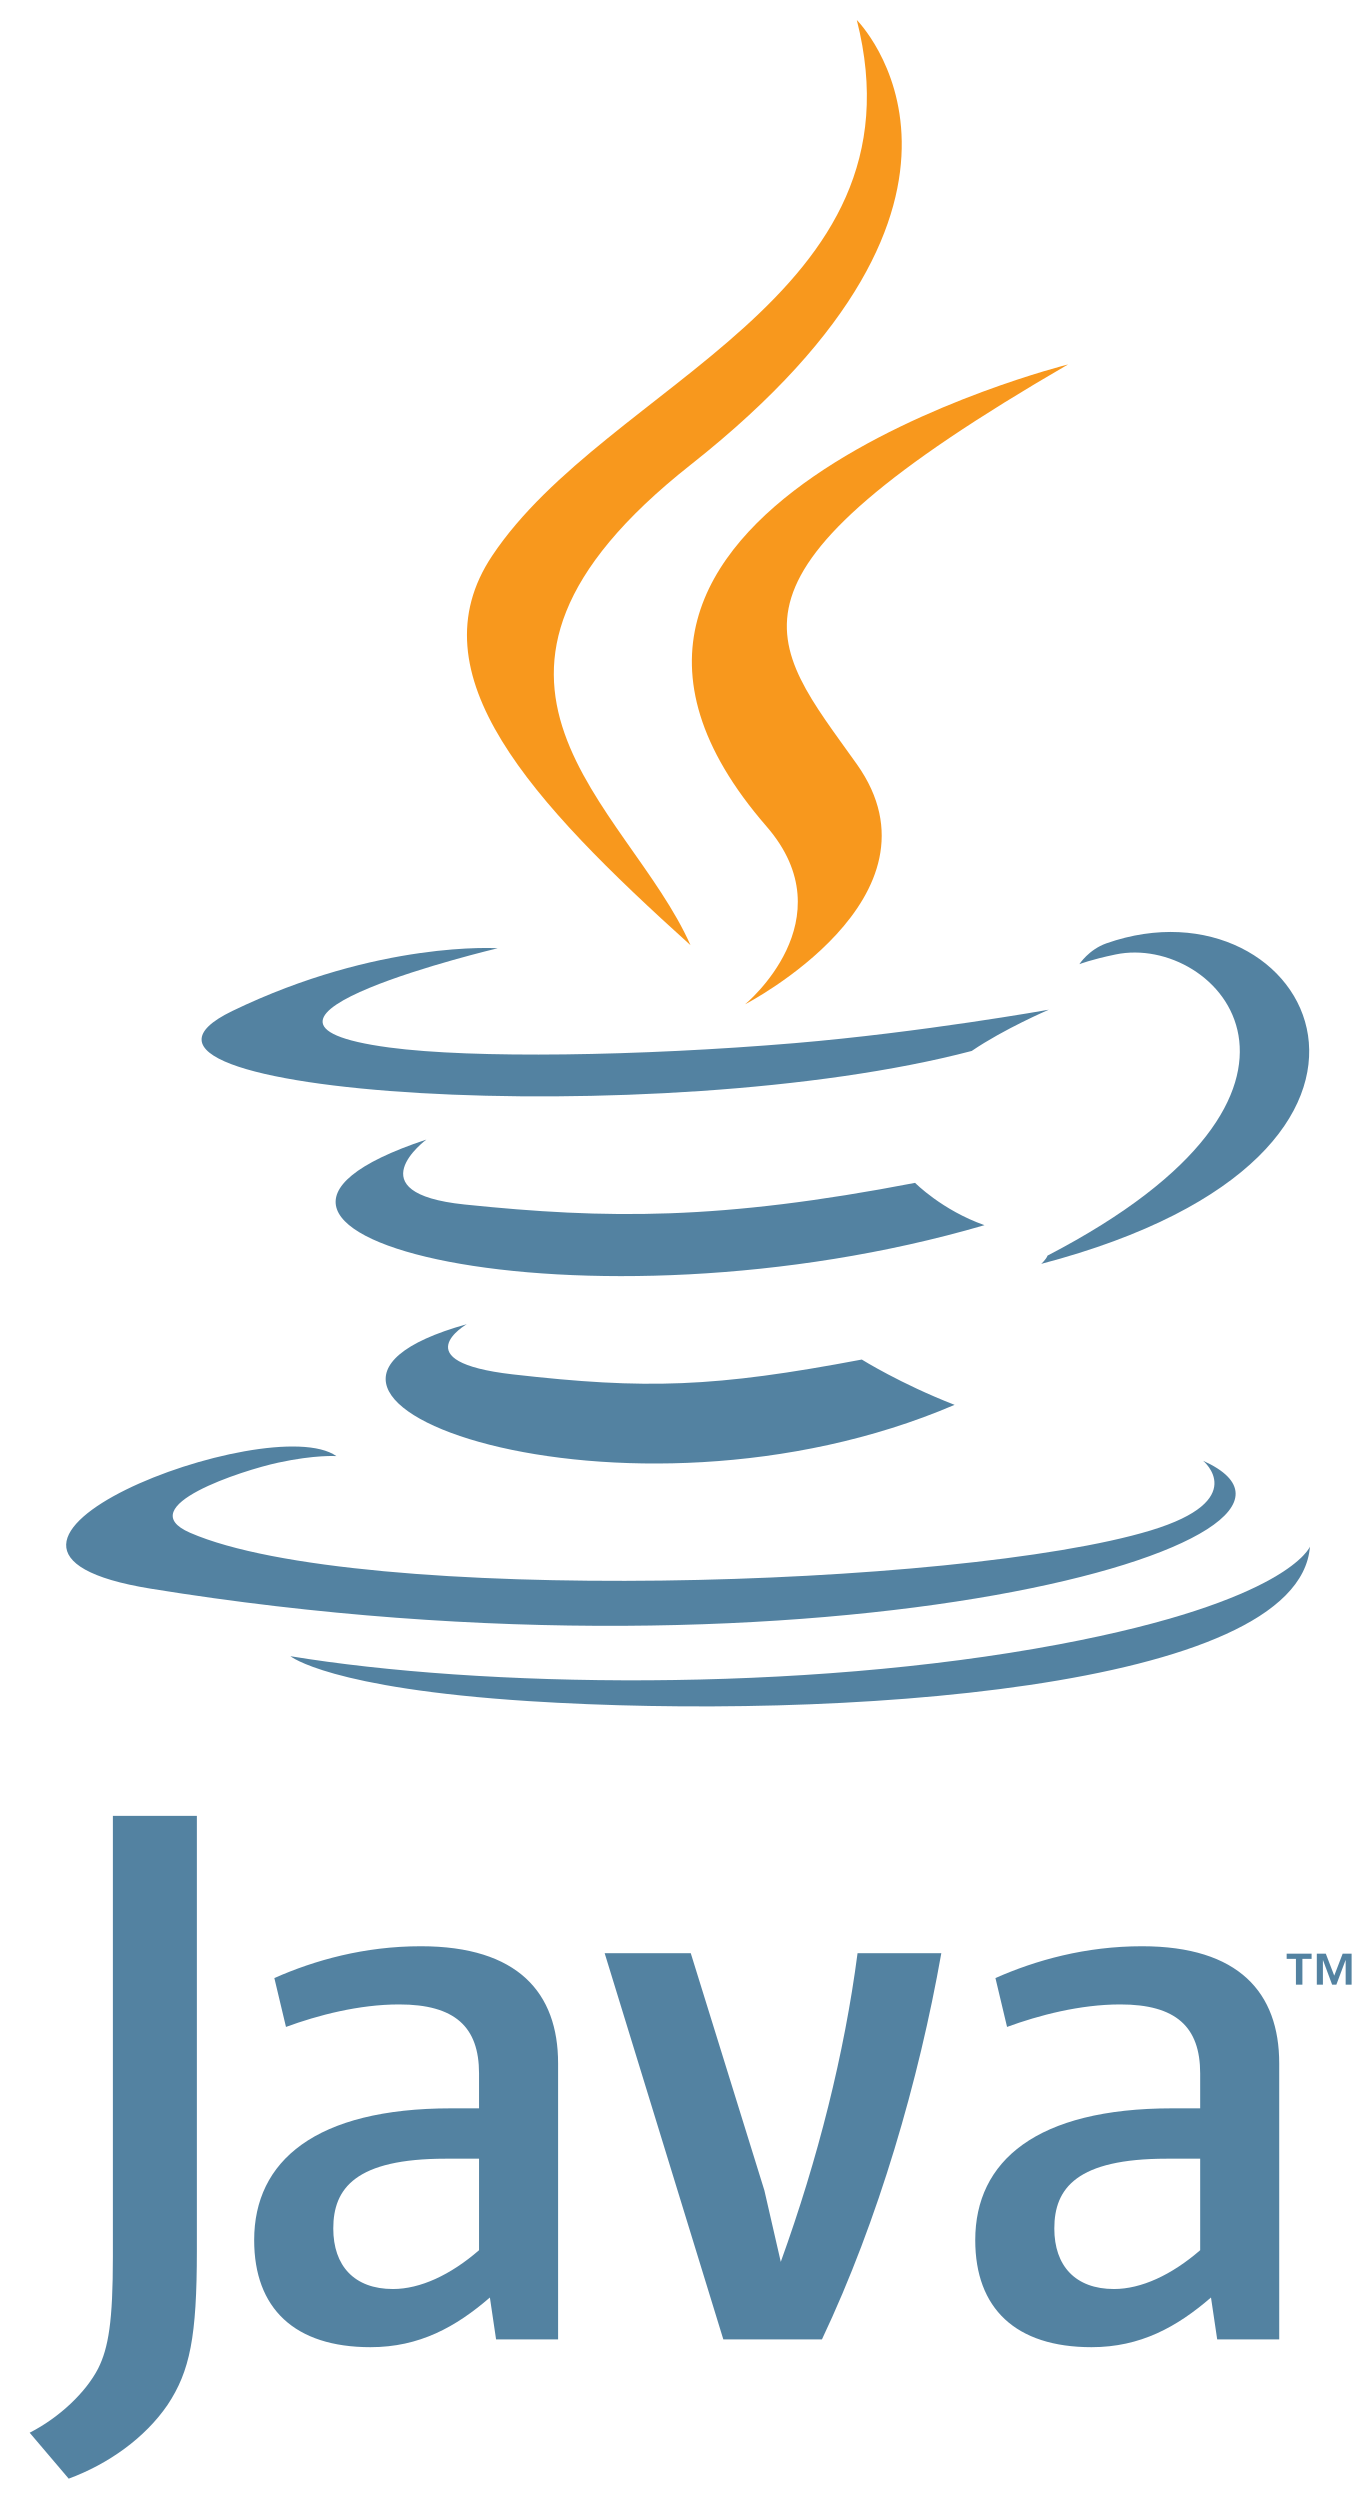
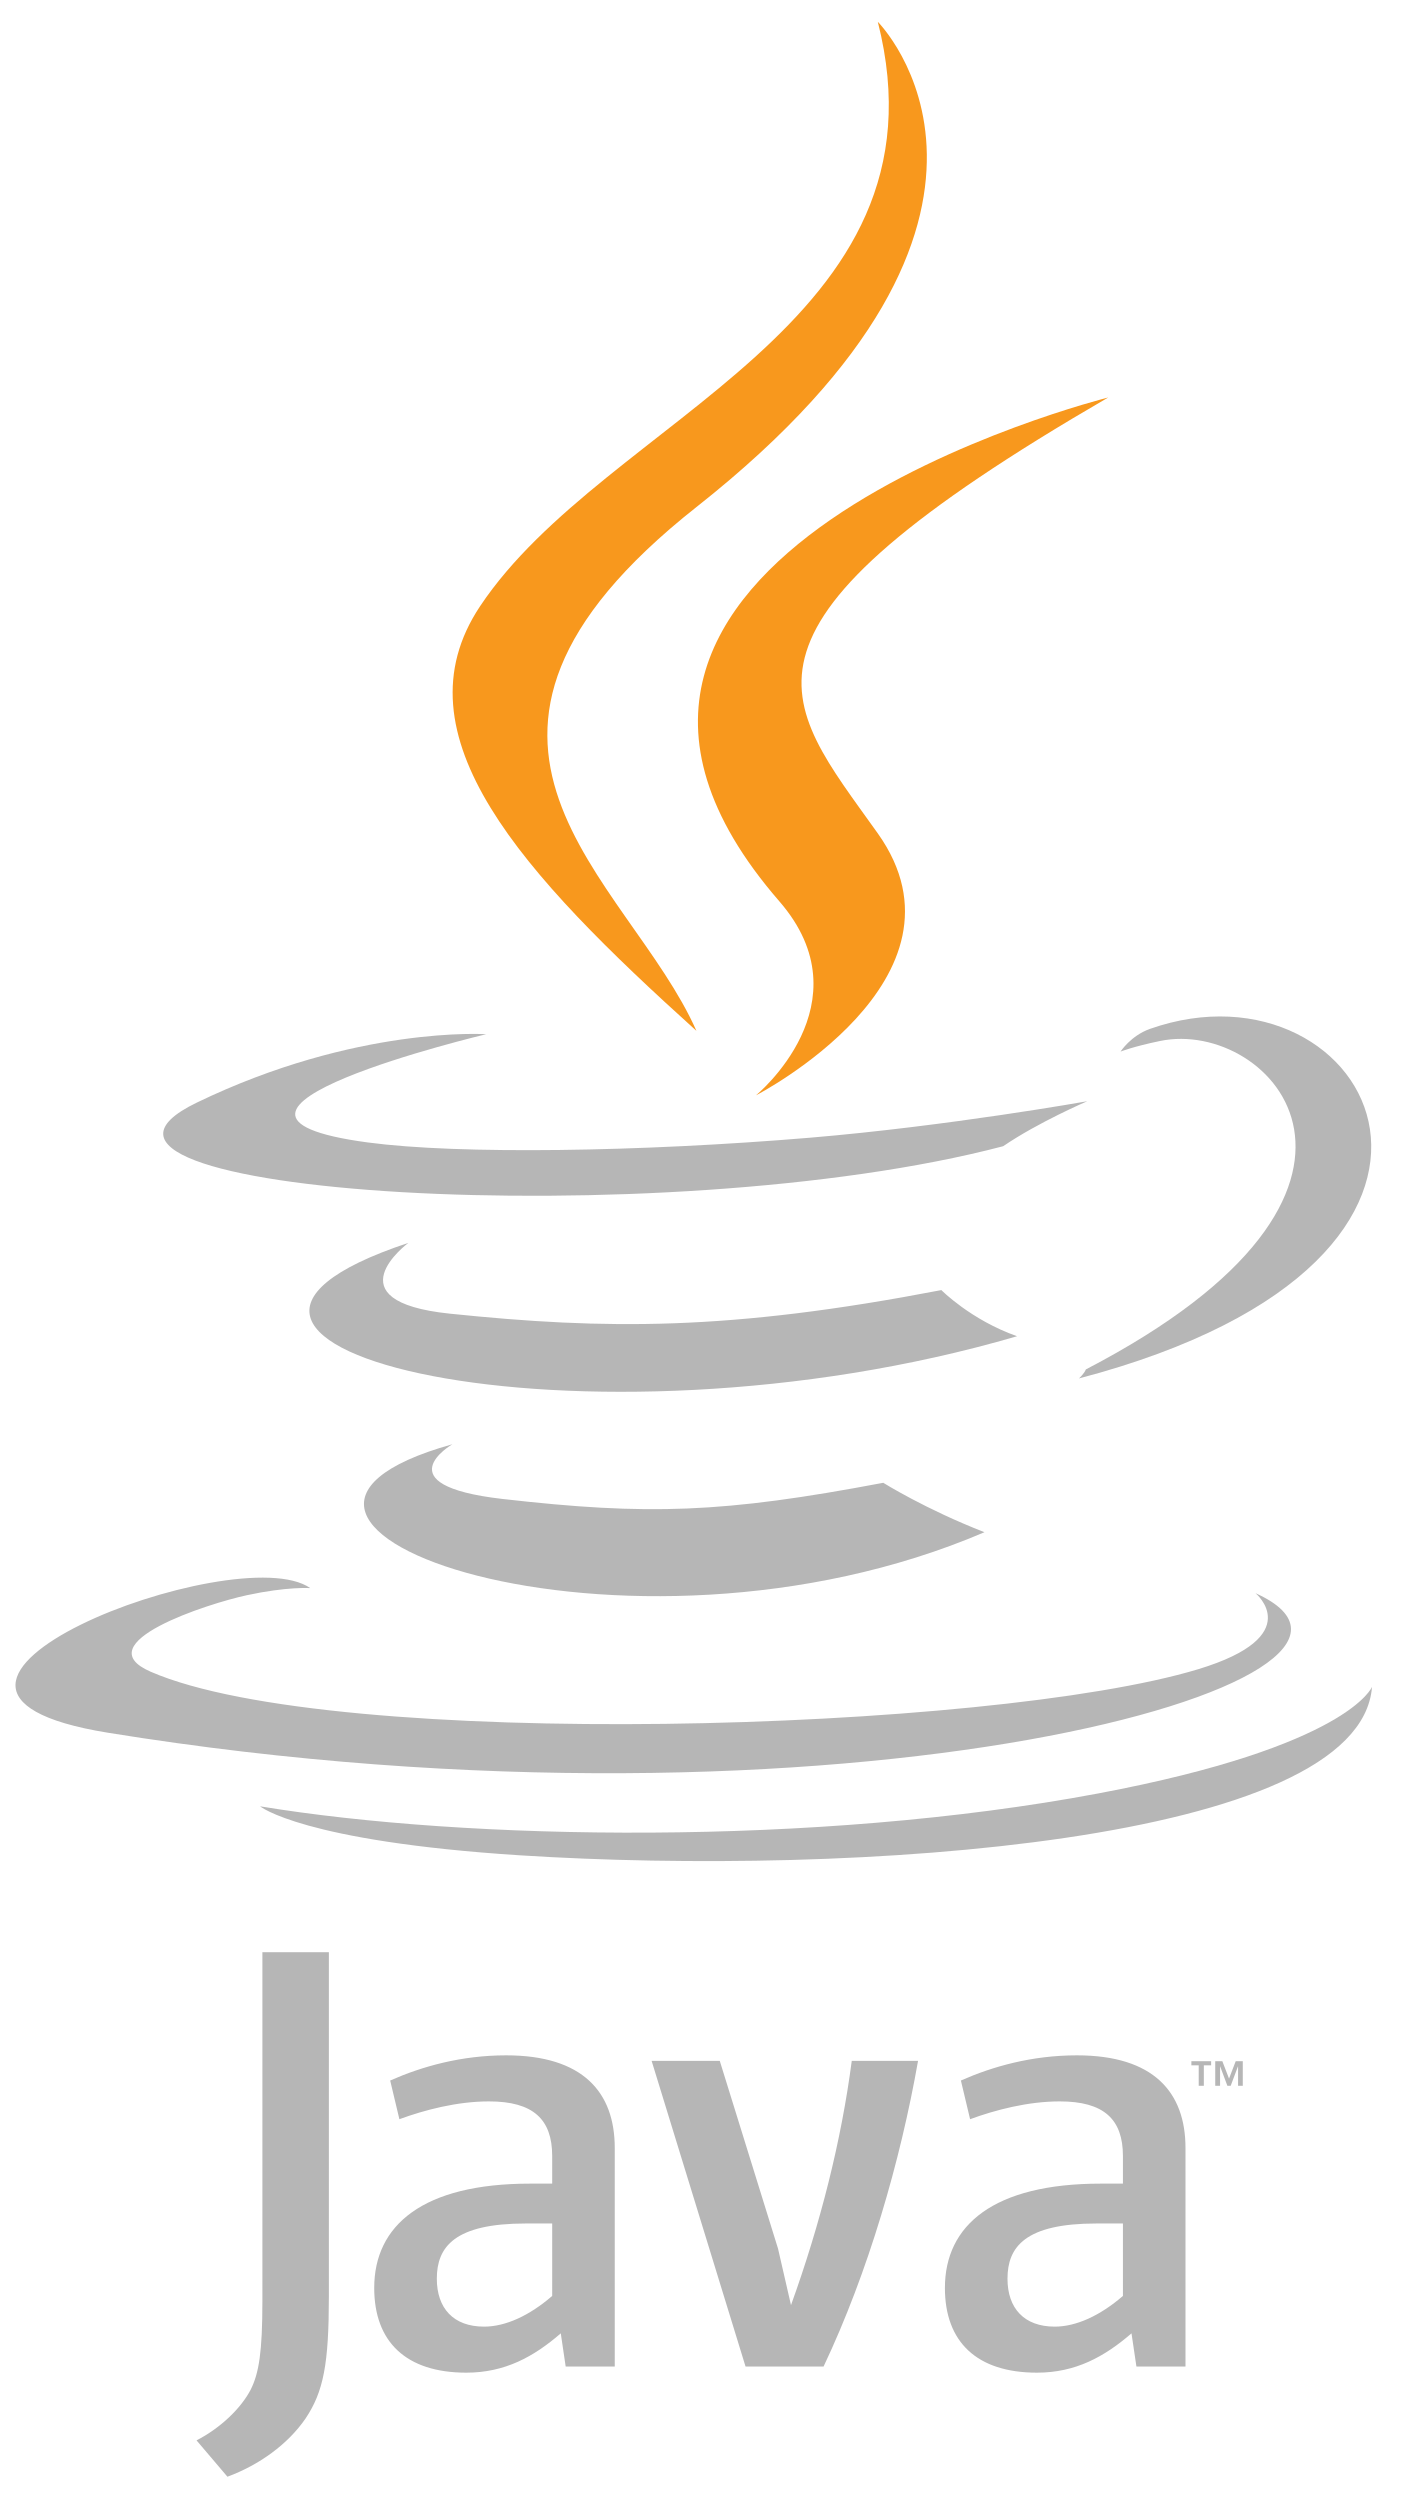
- <svg xmlns="http://www.w3.org/2000/svg" version="1.1" id="Layer_1" x="0px" y="0px" width="233.55" height="428.174" viewBox="0 0 300 550" style="enable-background:new 0 0 300 550;" xml:space="preserve">
-   <path style="fill:#5382A1;" d="M285.104,430.945h-2.038v-1.14h5.486v1.14h-2.024v5.688h-1.424V430.945z M296.046,431.242h-0.032   l-2.019,5.392h-0.924l-2.006-5.392h-0.025v5.392h-1.342v-6.828h1.975l1.86,4.835l1.854-4.835h1.968v6.828h-1.31V431.242z" />
-   <path style="fill:#5382A1;" d="M102.681,291.324c0,0-14.178,8.245,10.09,11.035c29.4,3.354,44.426,2.873,76.825-3.259   c0,0,8.518,5.341,20.414,9.967C137.38,340.195,45.634,307.264,102.681,291.324" />
-   <path style="fill:#5382A1;" d="M93.806,250.704c0,0-15.902,11.771,8.384,14.283c31.406,3.24,56.208,3.505,99.125-4.759   c0,0,5.936,6.018,15.27,9.309C128.771,295.215,30.962,271.562,93.806,250.704" />
-   <path style="fill:#F8981D;" d="M168.625,181.799c17.896,20.604-4.702,39.145-4.702,39.145s45.441-23.458,24.572-52.833   c-19.491-27.394-34.438-41.005,46.479-87.934C234.974,80.177,107.961,111.899,168.625,181.799" />
-   <path style="fill:#5382A1;" d="M264.684,321.369c0,0,10.492,8.645-11.555,15.333c-41.923,12.7-174.488,16.535-211.314,0.506   c-13.238-5.759,11.587-13.751,19.396-15.428c8.144-1.766,12.798-1.437,12.798-1.437c-14.722-10.371-95.157,20.364-40.857,29.166   C181.236,373.524,303.095,338.695,264.684,321.369" />
-   <path style="fill:#5382A1;" d="M109.499,208.617c0,0-67.431,16.016-23.879,21.832c18.389,2.462,55.047,1.905,89.193-0.956   c27.906-2.354,55.927-7.359,55.927-7.359s-9.84,4.214-16.959,9.075c-68.475,18.009-200.756,9.631-162.674-8.79   C83.313,206.851,109.499,208.617,109.499,208.617" />
-   <path style="fill:#5382A1;" d="M230.462,276.231c69.608-36.171,37.424-70.931,14.96-66.248c-5.506,1.146-7.961,2.139-7.961,2.139   s2.044-3.202,5.948-4.588c44.441-15.624,78.619,46.081-14.346,70.52C229.063,278.055,230.14,277.092,230.462,276.231" />
-   <path style="fill:#F8981D;" d="M188.495,4.399c0,0,38.55,38.563-36.563,97.862c-60.233,47.568-13.735,74.69-0.025,105.678   c-35.159-31.722-60.961-59.647-43.651-85.637C133.663,84.151,204.049,65.654,188.495,4.399" />
-   <path style="fill:#5382A1;" d="M116.339,374.246c66.815,4.277,169.417-2.373,171.847-33.988c0,0-4.671,11.985-55.219,21.503   c-57.028,10.732-127.364,9.479-169.081,2.601C63.887,364.361,72.426,371.43,116.339,374.246" />
-   <path style="fill:#5382A1;" d="M105.389,495.048c-6.303,5.467-12.96,8.536-18.934,8.536c-8.527,0-13.134-5.113-13.134-13.314   c0-8.871,4.936-15.357,24.739-15.357h7.328V495.048 M122.781,514.671v-60.742c0-15.517-8.85-25.756-30.188-25.756   c-12.457,0-23.369,3.076-32.238,6.999l2.56,10.752c6.983-2.563,16.022-4.949,24.894-4.949c12.292,0,17.58,4.949,17.58,15.181v7.677   h-6.135c-29.865,0-43.337,11.593-43.337,28.994c0,15.017,8.878,23.553,25.594,23.553c10.745,0,18.766-4.436,26.264-10.928   l1.361,9.22H122.781z" />
-   <path style="fill:#5382A1;" d="M180.825,514.671h-21.692l-26.106-84.96h18.943l16.199,52.2l3.601,15.699   c8.195-22.698,13.991-45.726,16.89-67.899h18.427C202.15,457.688,193.266,488.396,180.825,514.671" />
-   <path style="fill:#5382A1;" d="M264.038,495.048c-6.315,5.467-12.984,8.536-18.958,8.536c-8.512,0-13.131-5.113-13.131-13.314   c0-8.871,4.948-15.357,24.749-15.357h7.34V495.048 M281.428,514.671v-60.742c0-15.517-8.872-25.756-30.185-25.756   c-12.466,0-23.382,3.076-32.247,6.999l2.556,10.752c6.986-2.563,16.042-4.949,24.907-4.949c12.283,0,17.579,4.949,17.579,15.181   v7.677h-6.145c-29.874,0-43.34,11.593-43.34,28.994c0,15.017,8.871,23.553,25.584,23.553c10.751,0,18.769-4.436,26.28-10.928   l1.366,9.22H281.428z" />
-   <path style="fill:#5382A1;" d="M36.847,529.099c-4.958,7.239-12.966,12.966-21.733,16.206l-8.587-10.105   c6.673-3.424,12.396-8.954,15.055-14.105c2.3-4.581,3.252-10.485,3.252-24.604v-96.995h18.478v95.666   C43.311,514.038,41.802,521.663,36.847,529.099" />
+ <svg xmlns="http://www.w3.org/2000/svg" version="1.1" width="282.857" height="504.286" style="" xml:space="preserve">
+   <rect id="backgroundrect" width="100%" height="100%" x="0" y="0" fill="none" stroke="none" class="" style="" />
+   <g class="currentLayer" style="">
+     <path style="" d="M91.252,291.324 c0,0 -14.178,8.245 10.09,11.035 c29.4,3.354 44.426,2.873 76.825,-3.259 c0,0 8.518,5.341 20.414,9.967 C125.951,340.195 34.205,307.264 91.252,291.324 " id="svg_2" class="" fill-opacity="1" fill="#b6b6b6" />
+     <path style="" d="M82.377,250.704 c0,0 -15.902,11.771 8.384,14.283 c31.406,3.24 56.208,3.505 99.125,-4.759 c0,0 5.936,6.018 15.27,9.309 C117.342,295.215 19.533,271.562 82.377,250.704 " id="svg_3" class="" fill-opacity="1" fill="#b6b6b6" />
+     <path style="fill:#F8981D;" d="M157.196,181.799 c17.896,20.604 -4.702,39.145 -4.702,39.145 s45.441,-23.458 24.572,-52.833 c-19.491,-27.394 -34.438,-41.005 46.479,-87.934 C223.545,80.177 96.532,111.899 157.196,181.799 " id="svg_4" class="" />
+     <path style="" d="M253.255,321.369 c0,0 10.492,8.645 -11.555,15.333 c-41.923,12.7 -174.488,16.535 -211.314,0.506 c-13.238,-5.759 11.587,-13.751 19.396,-15.428 c8.144,-1.766 12.798,-1.437 12.798,-1.437 c-14.722,-10.371 -95.157,20.364 -40.857,29.166 C169.807,373.524 291.666,338.695 253.255,321.369 " id="svg_5" class="" fill-opacity="1" fill="#b6b6b6" />
+     <path style="" d="M98.07,208.617 c0,0 -67.431,16.016 -23.879,21.832 c18.389,2.462 55.047,1.905 89.193,-0.956 c27.906,-2.354 55.927,-7.359 55.927,-7.359 s-9.84,4.214 -16.959,9.075 c-68.475,18.009 -200.756,9.631 -162.674,-8.79 C71.884,206.851 98.07,208.617 98.07,208.617 " id="svg_6" class="" fill-opacity="1" fill="#b6b6b6" />
+     <path style="" d="M219.033,276.231 c69.608,-36.171 37.424,-70.931 14.96,-66.248 c-5.506,1.146 -7.961,2.139 -7.961,2.139 s2.044,-3.202 5.948,-4.588 c44.441,-15.624 78.619,46.081 -14.346,70.52 C217.634,278.055 218.711,277.092 219.033,276.231 " id="svg_7" class="" fill-opacity="1" fill="#b6b6b6" />
+     <path style="fill:#F8981D;" d="M177.066,4.399 c0,0 38.55,38.563 -36.563,97.862 c-60.233,47.568 -13.735,74.69 -0.025,105.678 c-35.159,-31.722 -60.961,-59.647 -43.651,-85.637 C122.234,84.151 192.62,65.654 177.066,4.399 " id="svg_8" class="" />
+     <path style="" d="M104.91,374.246 c66.815,4.277 169.417,-2.373 171.847,-33.988 c0,0 -4.671,11.985 -55.219,21.503 c-57.028,10.732 -127.364,9.479 -169.081,2.601 C52.458,364.361 60.997,371.43 104.91,374.246 " id="svg_9" class="" fill-opacity="1" fill="#b6b6b6" />
+     <g class="" fill-opacity="1" fill="#b6b6b6" id="svg_15">
+       <path style="" d="M241.798,416.603 h-1.479 v-0.827 h3.981 v0.827 h-1.469 v4.128 h-1.033 V416.603 zM249.738,416.819 h-0.023 l-1.465,3.913 h-0.671 l-1.456,-3.913 h-0.018 v3.913 h-0.974 v-4.955 h1.433 l1.35,3.509 l1.345,-3.509 h1.428 v4.955 h-0.951 V416.819 z" id="svg_1" class="" fill="#b6b6b6" />
+       <path style="" d="M111.385,463.121 c-4.574,3.967 -9.405,6.194 -13.74,6.194 c-6.188,0 -9.531,-3.71 -9.531,-9.662 c0,-6.437 3.582,-11.144 17.952,-11.144 h5.318 V463.121 M124.005,477.361 v-44.079 c0,-11.26 -6.422,-18.69 -21.906,-18.69 c-9.04,0 -16.958,2.232 -23.394,5.079 l1.858,7.802 c5.067,-1.86 11.627,-3.591 18.065,-3.591 c8.92,0 12.757,3.591 12.757,11.016 v5.571 h-4.452 c-21.672,0 -31.448,8.413 -31.448,21.04 c0,10.897 6.442,17.092 18.573,17.092 c7.797,0 13.618,-3.219 19.059,-7.93 l0.988,6.691 H124.005 z" id="svg_10" class="" fill="#b6b6b6" />
+       <path style="" d="M166.126,477.361 h-15.741 l-18.944,-61.653 h13.746 l11.755,37.88 l2.613,11.392 c5.947,-16.471 10.153,-33.182 12.257,-49.272 h13.372 C181.601,436.01 175.154,458.294 166.126,477.361 " id="svg_11" class="" fill="#b6b6b6" />
+       <path style="" d="M226.511,463.121 c-4.583,3.967 -9.422,6.194 -13.757,6.194 c-6.177,0 -9.529,-3.71 -9.529,-9.662 c0,-6.437 3.591,-11.144 17.96,-11.144 h5.326 V463.121 M239.131,477.361 v-44.079 c0,-11.26 -6.438,-18.69 -21.904,-18.69 c-9.046,0 -16.968,2.232 -23.401,5.079 l1.855,7.802 c5.07,-1.86 11.641,-3.591 18.074,-3.591 c8.913,0 12.757,3.591 12.757,11.016 v5.571 h-4.459 c-21.679,0 -31.45,8.413 -31.45,21.04 c0,10.897 6.437,17.092 18.566,17.092 c7.802,0 13.62,-3.219 19.071,-7.93 l0.991,6.691 H239.131 z" id="svg_12" class="" fill="#b6b6b6" />
+       <path style="" d="M61.646,487.831 c-3.598,5.253 -9.409,9.409 -15.771,11.76 l-6.231,-7.333 c4.842,-2.485 8.995,-6.498 10.925,-10.236 c1.669,-3.324 2.36,-7.609 2.36,-17.854 v-70.386 h13.409 v69.422 C66.337,476.901 65.242,482.434 61.646,487.831 " id="svg_13" class="" fill="#b6b6b6" />
+     </g>
+   </g>
</svg>
